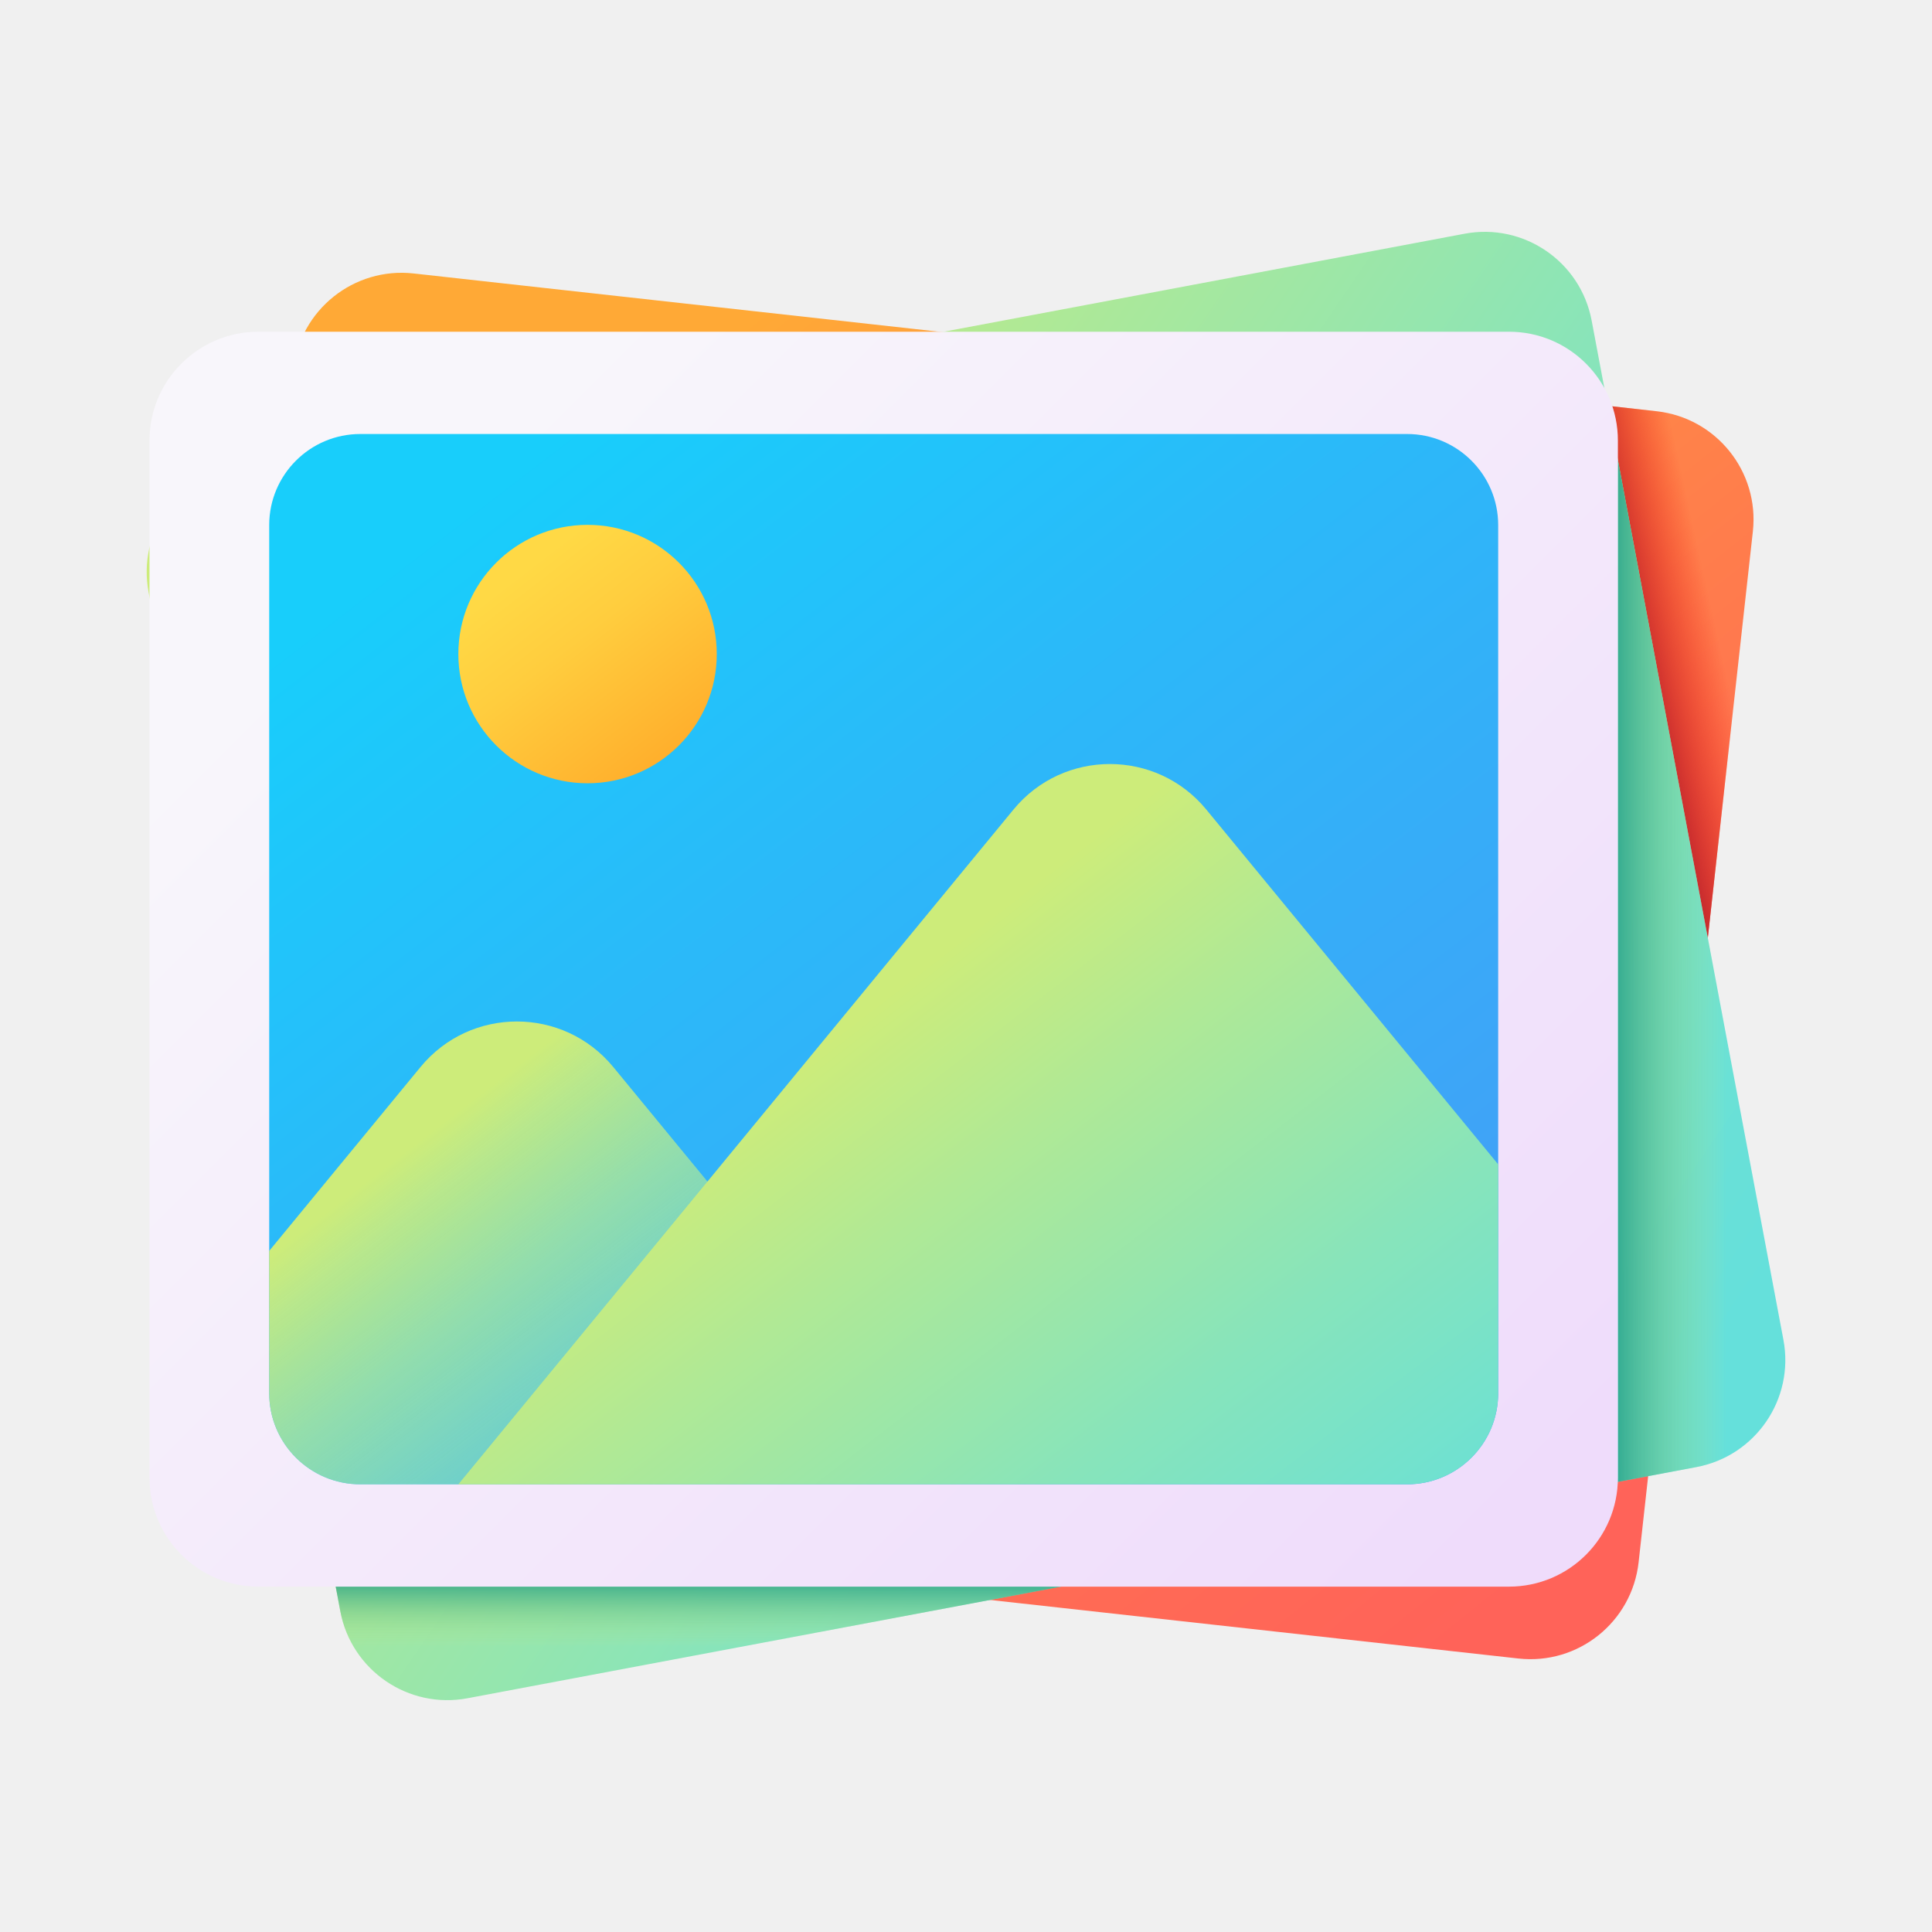
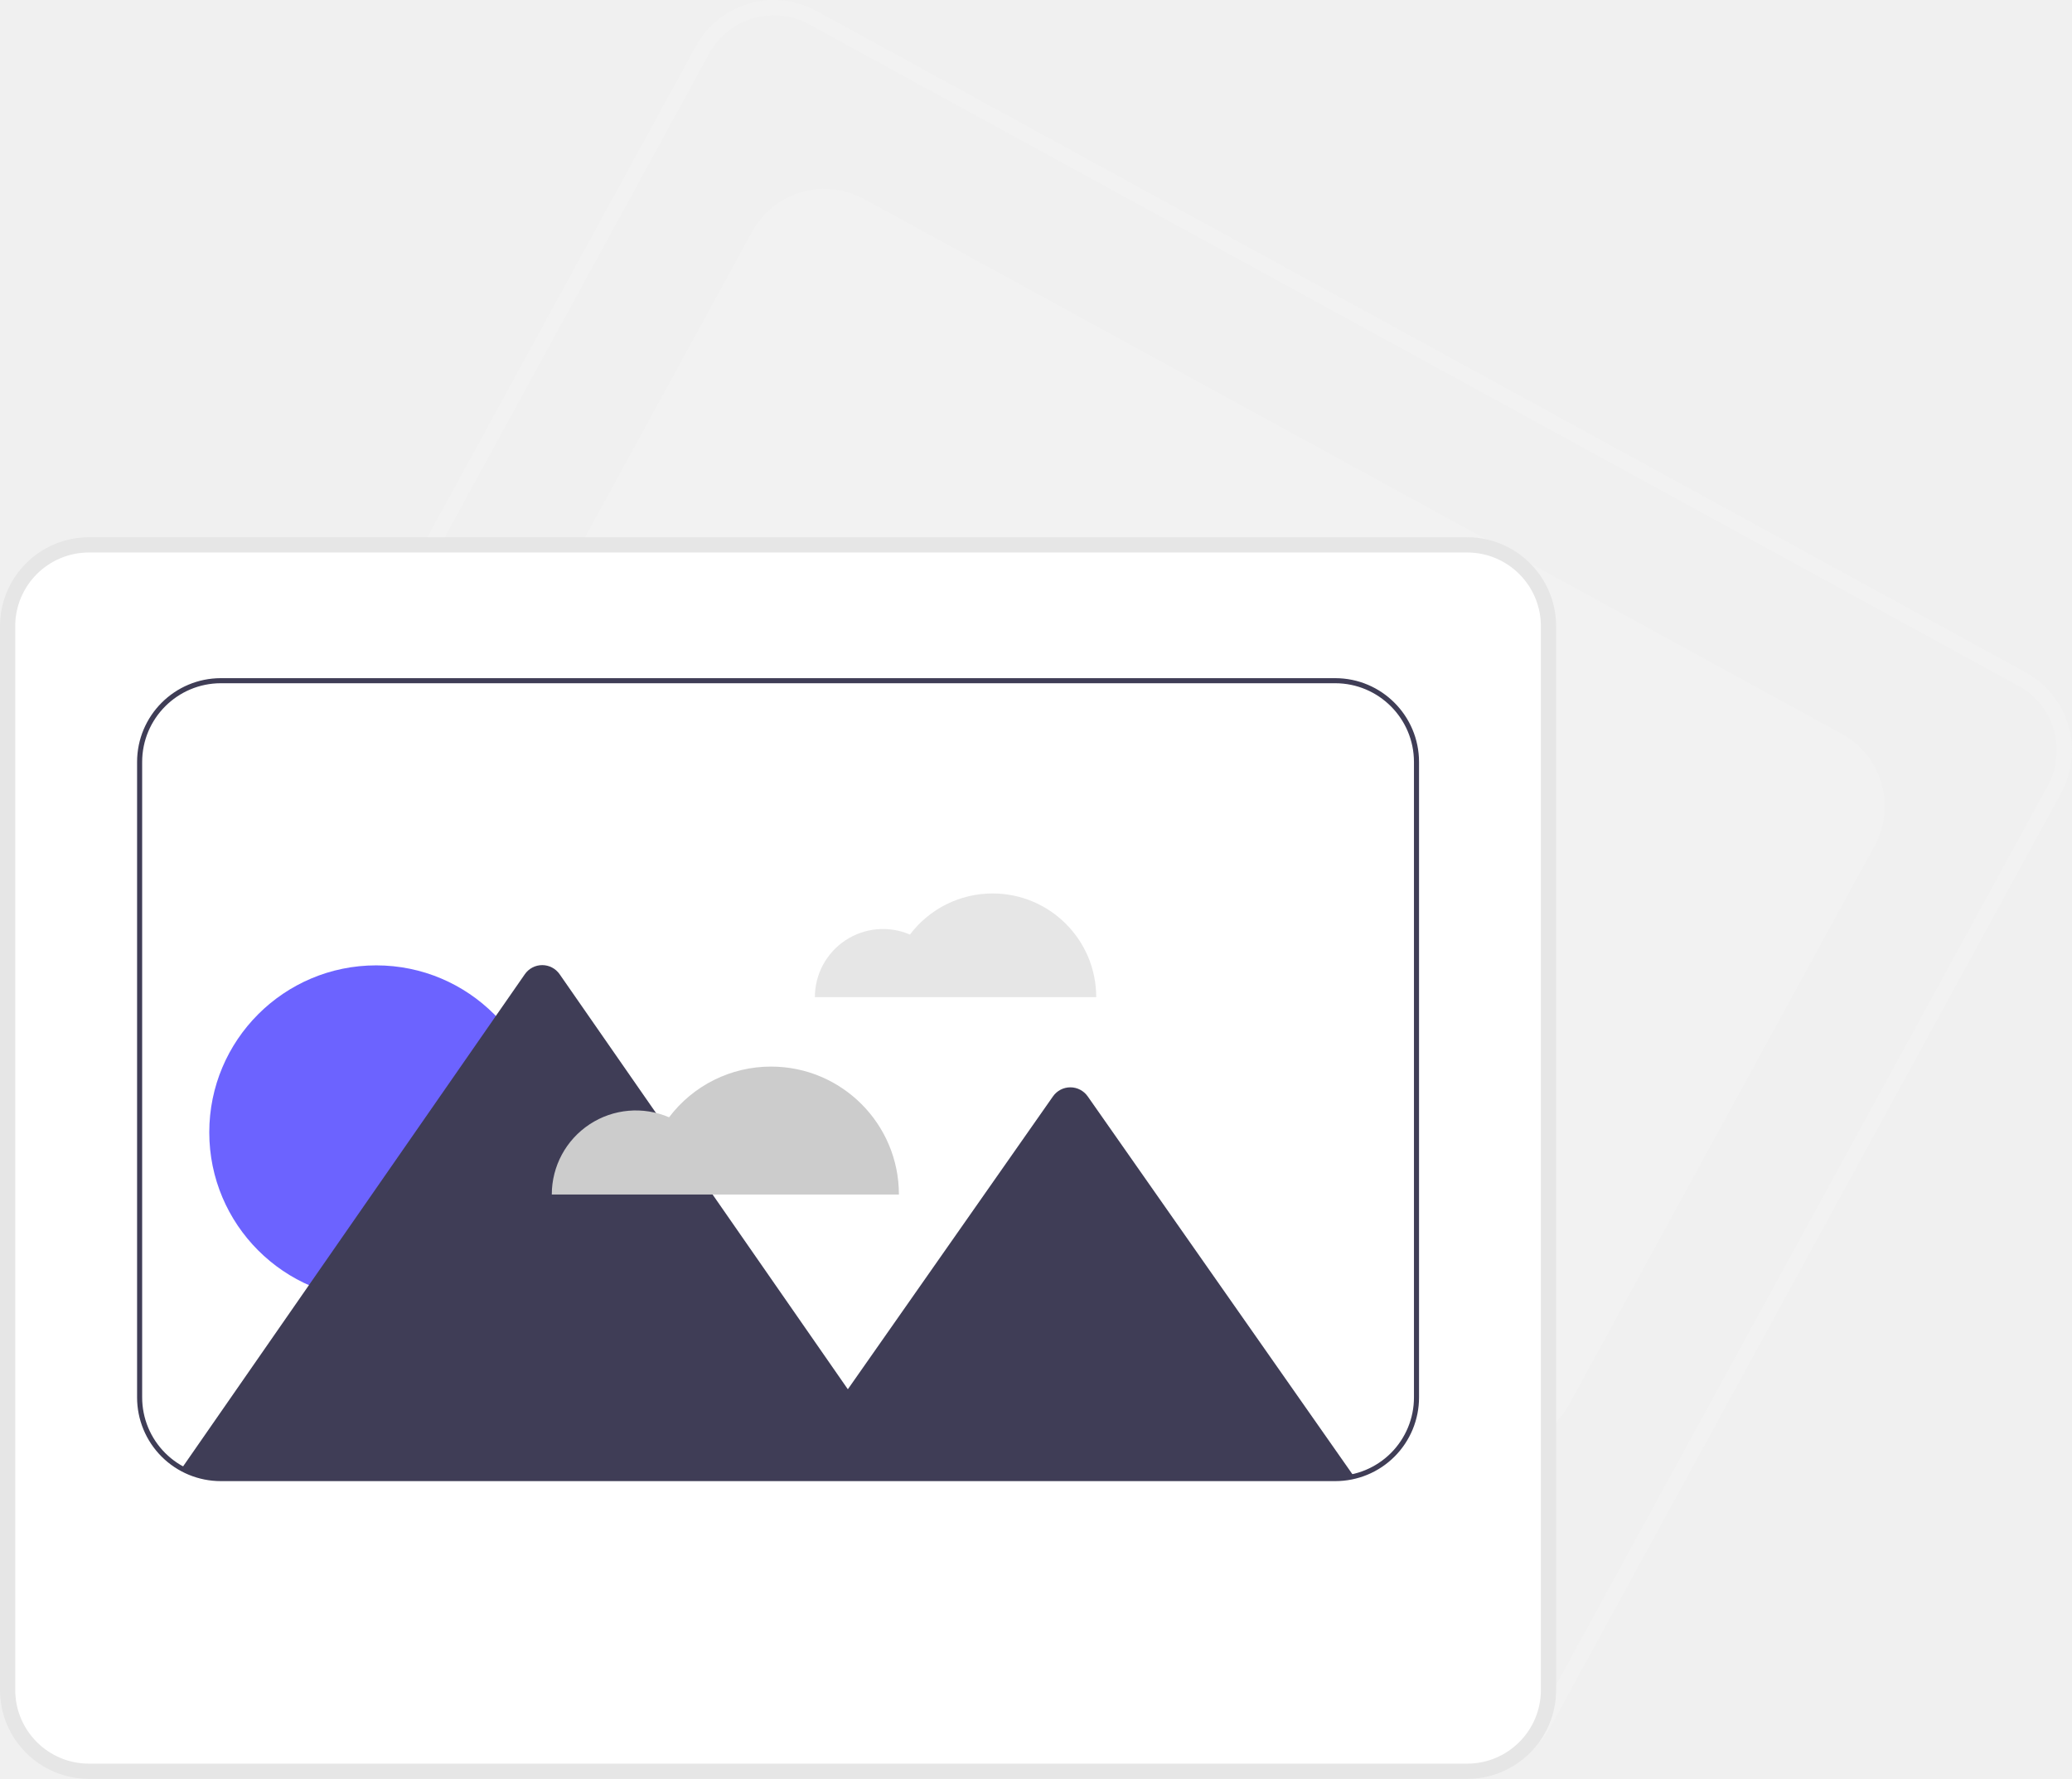
- <svg xmlns="http://www.w3.org/2000/svg" width="50" height="50" viewBox="0 0 50 50" fill="none">
-   <path d="M39.296 42.922L7.126 39.357C5.579 39.186 4.465 37.793 4.636 36.246L7.593 9.568C7.764 8.021 9.157 6.906 10.704 7.077L42.873 10.643C44.42 10.814 45.535 12.207 45.364 13.754L42.407 40.432C42.235 41.979 40.843 43.094 39.296 42.922Z" fill="url(#paint0_linear_1763_2906)" />
-   <path d="M45.364 13.754L44.198 24.275L41.607 10.502L42.874 10.643C44.42 10.814 45.535 12.207 45.364 13.754Z" fill="url(#paint1_linear_1763_2906)" />
-   <path d="M43.907 37.967L12.098 43.951C10.569 44.238 9.096 43.232 8.808 41.702L3.845 15.323C3.558 13.794 4.564 12.321 6.094 12.033L37.902 6.049C39.432 5.761 40.905 6.768 41.192 8.297L46.155 34.676C46.443 36.206 45.436 37.679 43.907 37.967Z" fill="url(#paint2_linear_1763_2906)" />
-   <path d="M41.871 11.907V38.349L43.906 37.967C45.436 37.679 46.442 36.206 46.154 34.676L41.871 11.907Z" fill="url(#paint3_linear_1763_2906)" />
-   <path d="M8.657 40.898L8.808 41.702C9.096 43.232 10.569 44.238 12.098 43.951L28.328 40.898H8.657Z" fill="url(#paint4_linear_1763_2906)" />
-   <path d="M39.053 41.062H6.687C5.131 41.062 3.869 39.8 3.869 38.244V11.402C3.869 9.846 5.131 8.585 6.687 8.585H39.053C40.61 8.585 41.871 9.846 41.871 11.402V38.244C41.871 39.8 40.61 41.062 39.053 41.062Z" fill="url(#paint5_linear_1763_2906)" />
-   <path d="M36.415 38.414H9.325C8.023 38.414 6.967 37.358 6.967 36.056V13.59C6.967 12.288 8.023 11.232 9.325 11.232H36.415C37.717 11.232 38.773 12.288 38.773 13.59V36.056C38.773 37.358 37.717 38.414 36.415 38.414Z" fill="url(#paint6_linear_1763_2906)" />
-   <path d="M24.756 38.414H9.326C8.023 38.414 6.967 37.359 6.967 36.056V32.373L10.882 27.615C12.174 26.043 14.579 26.043 15.872 27.615L18.309 30.578L24.756 38.414Z" fill="url(#paint7_linear_1763_2906)" />
-   <path d="M38.773 30.134V36.056C38.773 37.359 37.717 38.414 36.414 38.414H11.862L18.309 30.578L26.229 20.951C27.521 19.38 29.927 19.38 31.219 20.951L38.773 30.134Z" fill="url(#paint8_linear_1763_2906)" />
-   <path d="M15.206 20.271C17.053 20.271 18.55 18.774 18.55 16.927C18.55 15.08 17.053 13.583 15.206 13.583C13.359 13.583 11.862 15.08 11.862 16.927C11.862 18.774 13.359 20.271 15.206 20.271Z" fill="url(#paint9_linear_1763_2906)" />
-   <defs>
-     <linearGradient id="paint0_linear_1763_2906" x1="14.632" y1="12.042" x2="38.548" y2="41.911" gradientUnits="userSpaceOnUse">
-       <stop stop-color="#FFA936" />
-       <stop offset="0.411" stop-color="#FF8548" />
-       <stop offset="0.778" stop-color="#FF6C54" />
-       <stop offset="1" stop-color="#FF6359" />
-     </linearGradient>
-     <linearGradient id="paint1_linear_1763_2906" x1="44.581" y1="17.018" x2="42.581" y2="17.46" gradientUnits="userSpaceOnUse">
-       <stop stop-color="#F82814" stop-opacity="0" />
-       <stop offset="1" stop-color="#C0272D" />
-     </linearGradient>
-     <linearGradient id="paint2_linear_1763_2906" x1="11.3" y1="15.639" x2="42.9" y2="37.229" gradientUnits="userSpaceOnUse">
-       <stop stop-color="#CDEC7A" />
-       <stop offset="0.216" stop-color="#B0E995" />
-       <stop offset="0.561" stop-color="#87E4BB" />
-       <stop offset="0.835" stop-color="#6EE1D2" />
-       <stop offset="1" stop-color="#65E0DB" />
-     </linearGradient>
-     <linearGradient id="paint3_linear_1763_2906" x1="44.681" y1="25.128" x2="41.267" y2="25.128" gradientUnits="userSpaceOnUse">
-       <stop stop-color="#CDEC7A" stop-opacity="0" />
-       <stop offset="0.235" stop-color="#9AD57D" stop-opacity="0.235" />
-       <stop offset="0.604" stop-color="#51B482" stop-opacity="0.604" />
-       <stop offset="0.868" stop-color="#239F85" stop-opacity="0.868" />
-       <stop offset="1" stop-color="#119786" />
-     </linearGradient>
-     <linearGradient id="paint4_linear_1763_2906" x1="18.492" y1="42.621" x2="18.492" y2="40.599" gradientUnits="userSpaceOnUse">
-       <stop stop-color="#CDEC7A" stop-opacity="0" />
-       <stop offset="0.235" stop-color="#9AD57D" stop-opacity="0.235" />
-       <stop offset="0.604" stop-color="#51B482" stop-opacity="0.604" />
-       <stop offset="0.868" stop-color="#239F85" stop-opacity="0.868" />
-       <stop offset="1" stop-color="#119786" />
-     </linearGradient>
-     <linearGradient id="paint5_linear_1763_2906" x1="11.135" y1="13.088" x2="38.191" y2="40.144" gradientUnits="userSpaceOnUse">
-       <stop stop-color="#F8F6FB" />
-       <stop offset="1" stop-color="#EFDCFB" />
-     </linearGradient>
-     <linearGradient id="paint6_linear_1763_2906" x1="13.173" y1="12.207" x2="39.56" y2="46.538" gradientUnits="userSpaceOnUse">
-       <stop stop-color="#18CEFB" />
-       <stop offset="0.297" stop-color="#2BB9F9" />
-       <stop offset="0.735" stop-color="#42A0F7" />
-       <stop offset="1" stop-color="#4A97F6" />
-     </linearGradient>
-     <linearGradient id="paint7_linear_1763_2906" x1="10.081" y1="30.116" x2="21.642" y2="45.156" gradientUnits="userSpaceOnUse">
-       <stop stop-color="#CDEC7A" />
-       <stop offset="0.215" stop-color="#B0E995" stop-opacity="0.784" />
-       <stop offset="0.56" stop-color="#87E4BB" stop-opacity="0.439" />
-       <stop offset="0.833" stop-color="#6EE1D2" stop-opacity="0.165" />
-       <stop offset="0.999" stop-color="#65E0DB" stop-opacity="0" />
-     </linearGradient>
-     <linearGradient id="paint8_linear_1763_2906" x1="20.328" y1="27.783" x2="34.271" y2="45.923" gradientUnits="userSpaceOnUse">
-       <stop stop-color="#CDEC7A" />
-       <stop offset="0.216" stop-color="#B0E995" />
-       <stop offset="0.561" stop-color="#87E4BB" />
-       <stop offset="0.835" stop-color="#6EE1D2" />
-       <stop offset="1" stop-color="#65E0DB" />
-     </linearGradient>
-     <linearGradient id="paint9_linear_1763_2906" x1="13.544" y1="14.765" x2="18.066" y2="20.648" gradientUnits="userSpaceOnUse">
-       <stop stop-color="#FFD945" />
-       <stop offset="0.304" stop-color="#FFCD3E" />
-       <stop offset="0.856" stop-color="#FFAD2B" />
-       <stop offset="1" stop-color="#FFA325" />
-     </linearGradient>
-   </defs>
+ <svg xmlns="http://www.w3.org/2000/svg" data-name="Layer 1" width="816.222" height="700.597" viewBox="0 0 816.222 700.597">
+   <path d="M772.021,797.895a34.814,34.814,0,0,1-16.746-4.309L278.867,533.041a35.039,35.039,0,0,1-13.914-47.501L466.001,117.924a34.999,34.999,0,0,1,47.502-13.914l476.408,260.546a35.039,35.039,0,0,1,13.914,47.501L802.777,779.673a34.771,34.771,0,0,1-20.869,16.795A35.147,35.147,0,0,1,772.021,797.895Zm-13.867-9.572a29.001,29.001,0,0,0,39.359-11.529L998.56,409.179A29.033,29.033,0,0,0,987.032,369.82L510.623,109.274a29.001,29.001,0,0,0-39.359,11.529L270.217,488.418A29.033,29.033,0,0,0,281.746,527.777Z" transform="translate(-191.8888 -99.7015)" fill="#f2f2f2" />
+   <path d="M781.844,669.325a32.706,32.706,0,0,1-15.683-4.017L380.999,454.665a32.469,32.469,0,0,1-12.92-44.108L488.151,191.005a32.497,32.497,0,0,1,44.109-12.92L917.422,388.729a32.498,32.498,0,0,1,12.92,44.108l-.439-.24.439.24L810.27,652.388A32.364,32.364,0,0,1,781.844,669.325Z" transform="translate(-191.8888 -99.7015)" fill="#f2f2f2" />
+   <path d="M769.889,797.798h-543a32.537,32.537,0,0,1-32.5-32.5v-419a32.537,32.537,0,0,1,32.5-32.5h543a32.537,32.537,0,0,1,32.5,32.5v419A32.537,32.537,0,0,1,769.889,797.798Z" transform="translate(-191.8888 -99.7015)" fill="#fff" />
+   <path d="M769.889,800.298h-543a35.039,35.039,0,0,1-35-35v-419a35.039,35.039,0,0,1,35-35h543a35.039,35.039,0,0,1,35,35v419A35.039,35.039,0,0,1,769.889,800.298Zm-543-483a29.033,29.033,0,0,0-29,29v419a29.033,29.033,0,0,0,29,29h543a29.033,29.033,0,0,0,29-29v-419a29.033,29.033,0,0,0-29-29Z" transform="translate(-191.8888 -99.7015)" fill="#e6e6e6" />
+   <path d="M582.892,451.586a40.764,40.764,0,0,0-32.551,16.186,26.84,26.84,0,0,0-37.449,24.648H623.725A40.833,40.833,0,0,0,582.892,451.586Z" transform="translate(-191.8888 -99.7015)" fill="#e6e6e6" />
+   <circle cx="148.197" cy="445.96" r="65.757" fill="#6c63ff" />
+   <path d="M725.249,681.179a31.878,31.878,0,0,1-7.36.85h-439a31.875,31.875,0,0,1-15.46-3.97l1.17-1.68,48.98-70.53,72.58-104.49,1.06-1.53,11.42-16.44a8.337,8.337,0,0,1,13.7,0l37.94,54.61v.01l22.32,32.14,53.28,76.7,80.81-115.35a8.348,8.348,0,0,1,13.68,0l51.84,73.99,2.98,4.25Z" transform="translate(-191.8888 -99.7015)" fill="#3f3d56" />
+   <path d="M495.618,519.768A50.293,50.293,0,0,0,455.458,539.738,33.114,33.114,0,0,0,409.255,570.147h136.743A50.379,50.379,0,0,0,495.618,519.768Z" transform="translate(-191.8888 -99.7015)" fill="#ccc" />
+   <path d="M717.889,683.028h-439a32.97,32.97,0,0,1-33-33V399.789a33.037,33.037,0,0,1,33-33h439a33.037,33.037,0,0,1,33,33V650.028a32.962,32.962,0,0,1-33,33Zm-439-314.24a31.035,31.035,0,0,0-31,31V650.028a30.971,30.971,0,0,0,31,31h439a30.964,30.964,0,0,0,31-31V399.789a31.035,31.035,0,0,0-31-31Z" transform="translate(-191.8888 -99.7015)" fill="#3f3d56" />
</svg>
